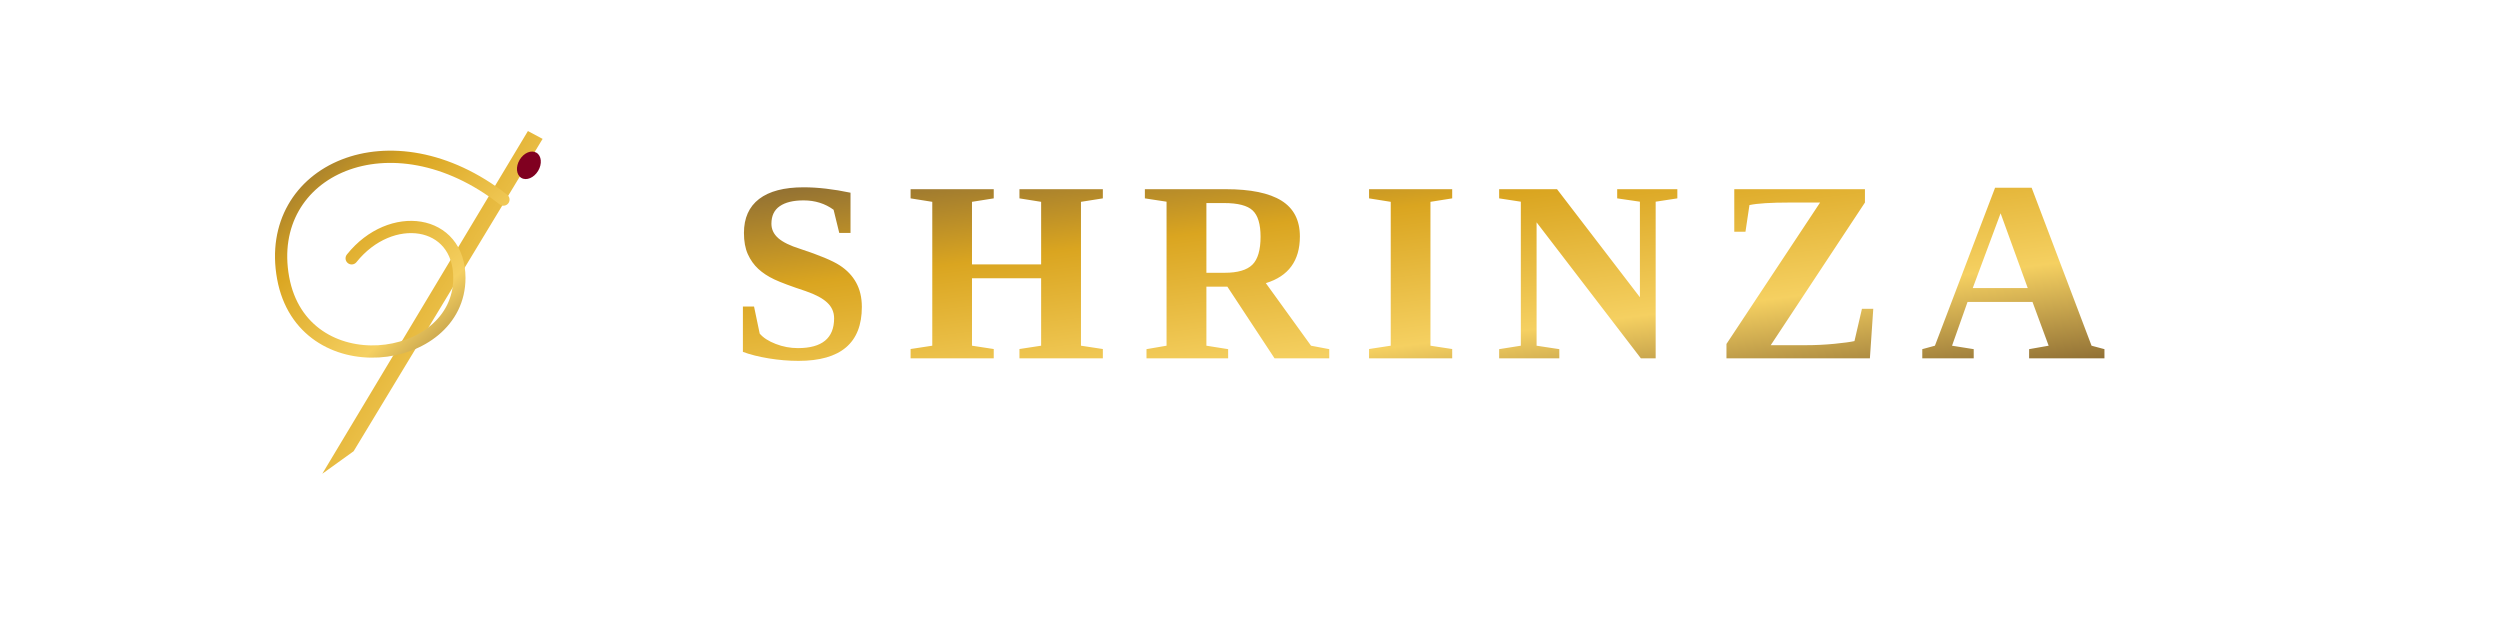
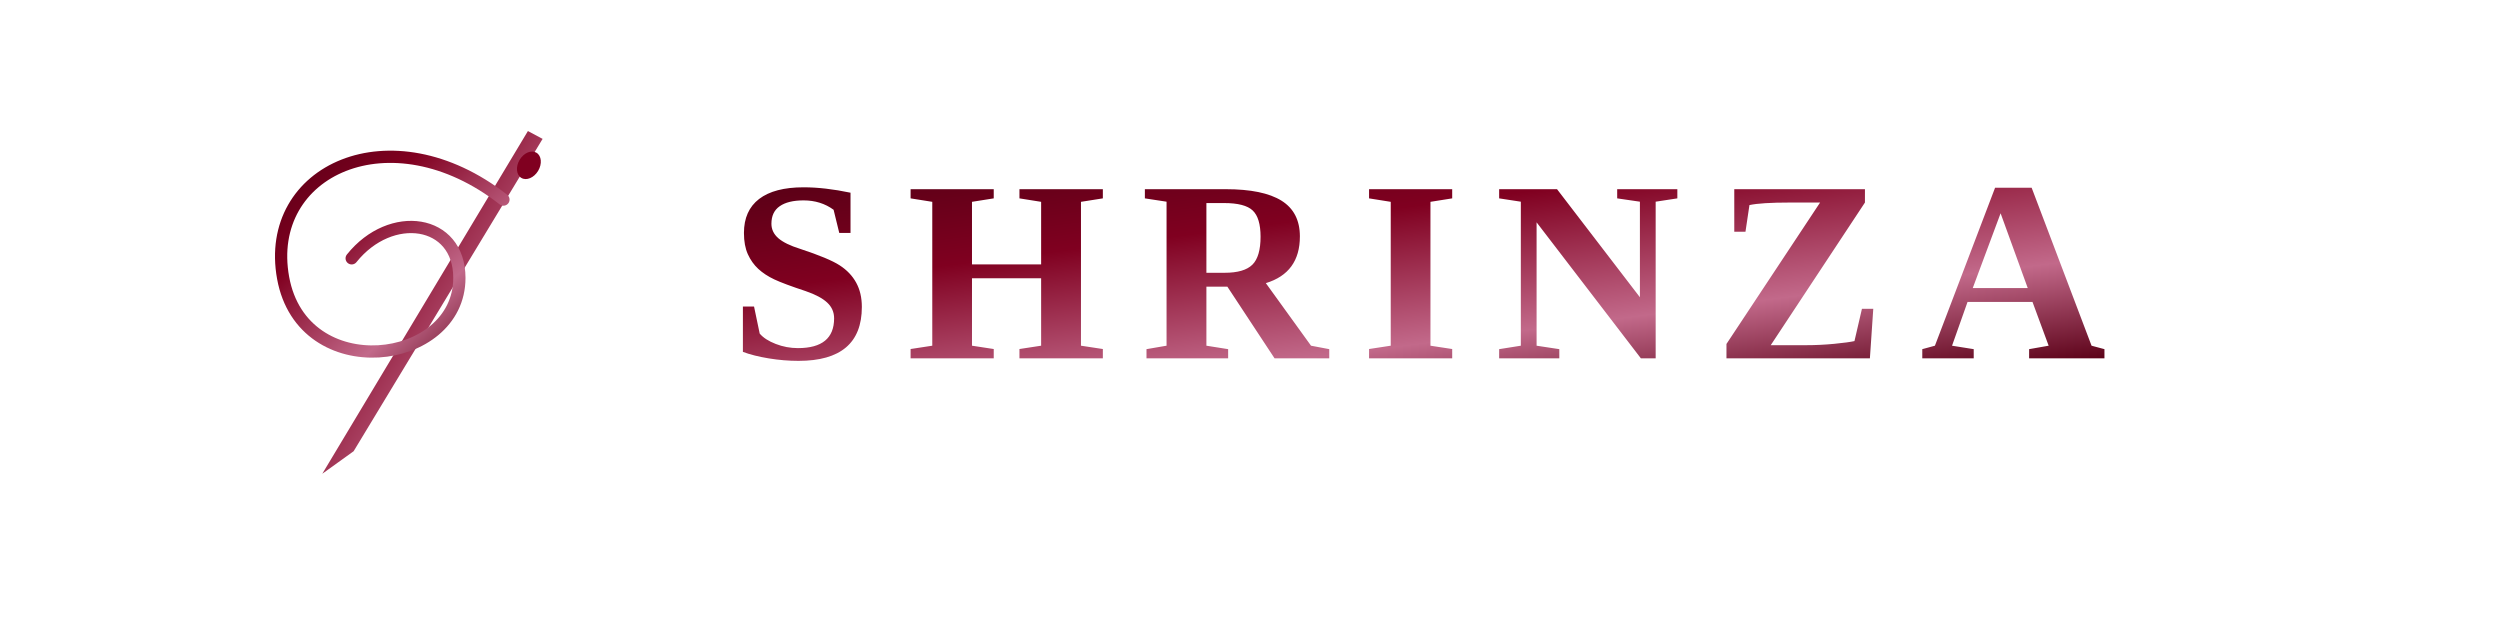
<svg xmlns="http://www.w3.org/2000/svg" viewBox="0 0 600 150" role="img" aria-labelledby="title description">
  <defs>
    <linearGradient id="gold" x1="0%" y1="0%" x2="100%" y2="100%">
-       <stop offset="0%" stop-color="#8E6E34" />
-       <stop offset="30%" stop-color="#DAA520" />
-       <stop offset="70%" stop-color="#F5D061" />
-       <stop offset="100%" stop-color="#8E6E34" />
+       <stop offset="0%" stop-color="#5A0016" />
+       <stop offset="30%" stop-color="#800020" />
+       <stop offset="70%" stop-color="#C2698A" />
+       <stop offset="100%" stop-color="#5A0016" />
    </linearGradient>
  </defs>
  <g transform="translate(28 15) scale(2.35)">
    <path d="M42 7 L21 42 L24.2 39.7 L43.5 7.8 Z" fill="url(#gold)" />
    <ellipse cx="42.1" cy="10.5" rx="1.1" ry="1.5" fill="#800020" transform="rotate(31 42.1 10.5)" />
    <path d="M39.5 14 C28 5,15 11,17 22 C19 33,35 31,35 22 C35 16,28 15,24 20" fill="none" stroke="url(#gold)" stroke-width="1.25" stroke-linecap="round" />
  </g>
  <text x="175" y="86" fill="url(#gold)" font-family="Georgia, 'Times New Roman', serif" font-size="62" font-weight="600" letter-spacing="8">SHRINZA</text>
  <path d="M182 105 L545 105" stroke="url(#gold)" stroke-width="1.3" stroke-linecap="round" opacity="0.75" />
</svg>
